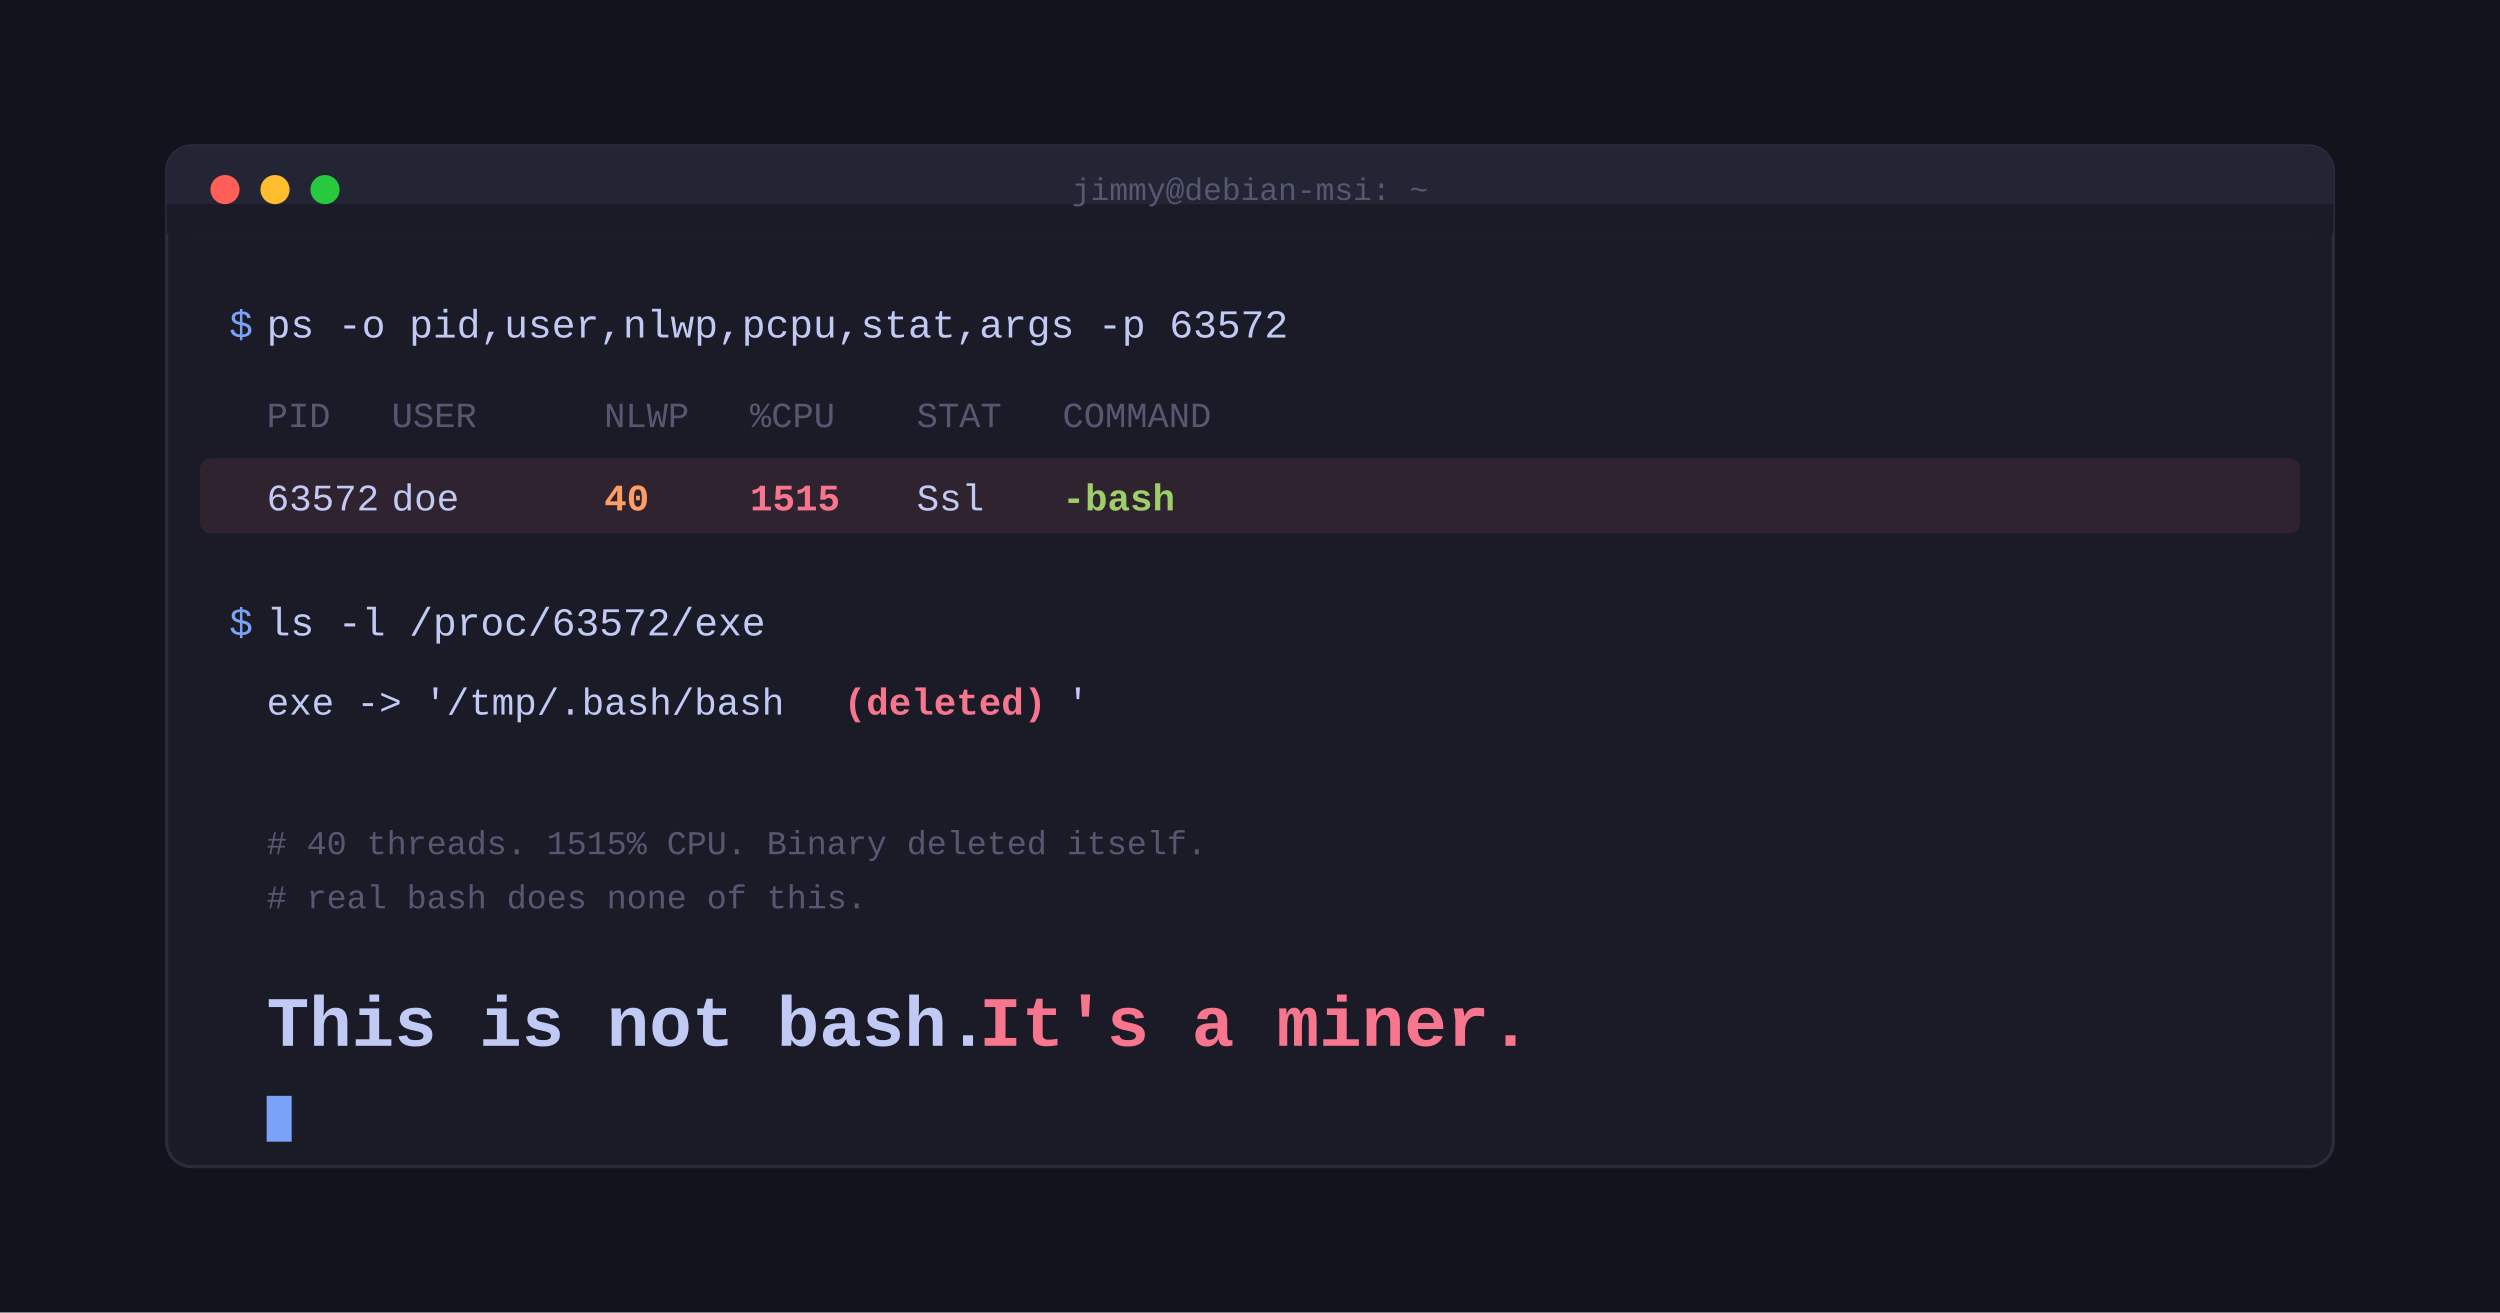
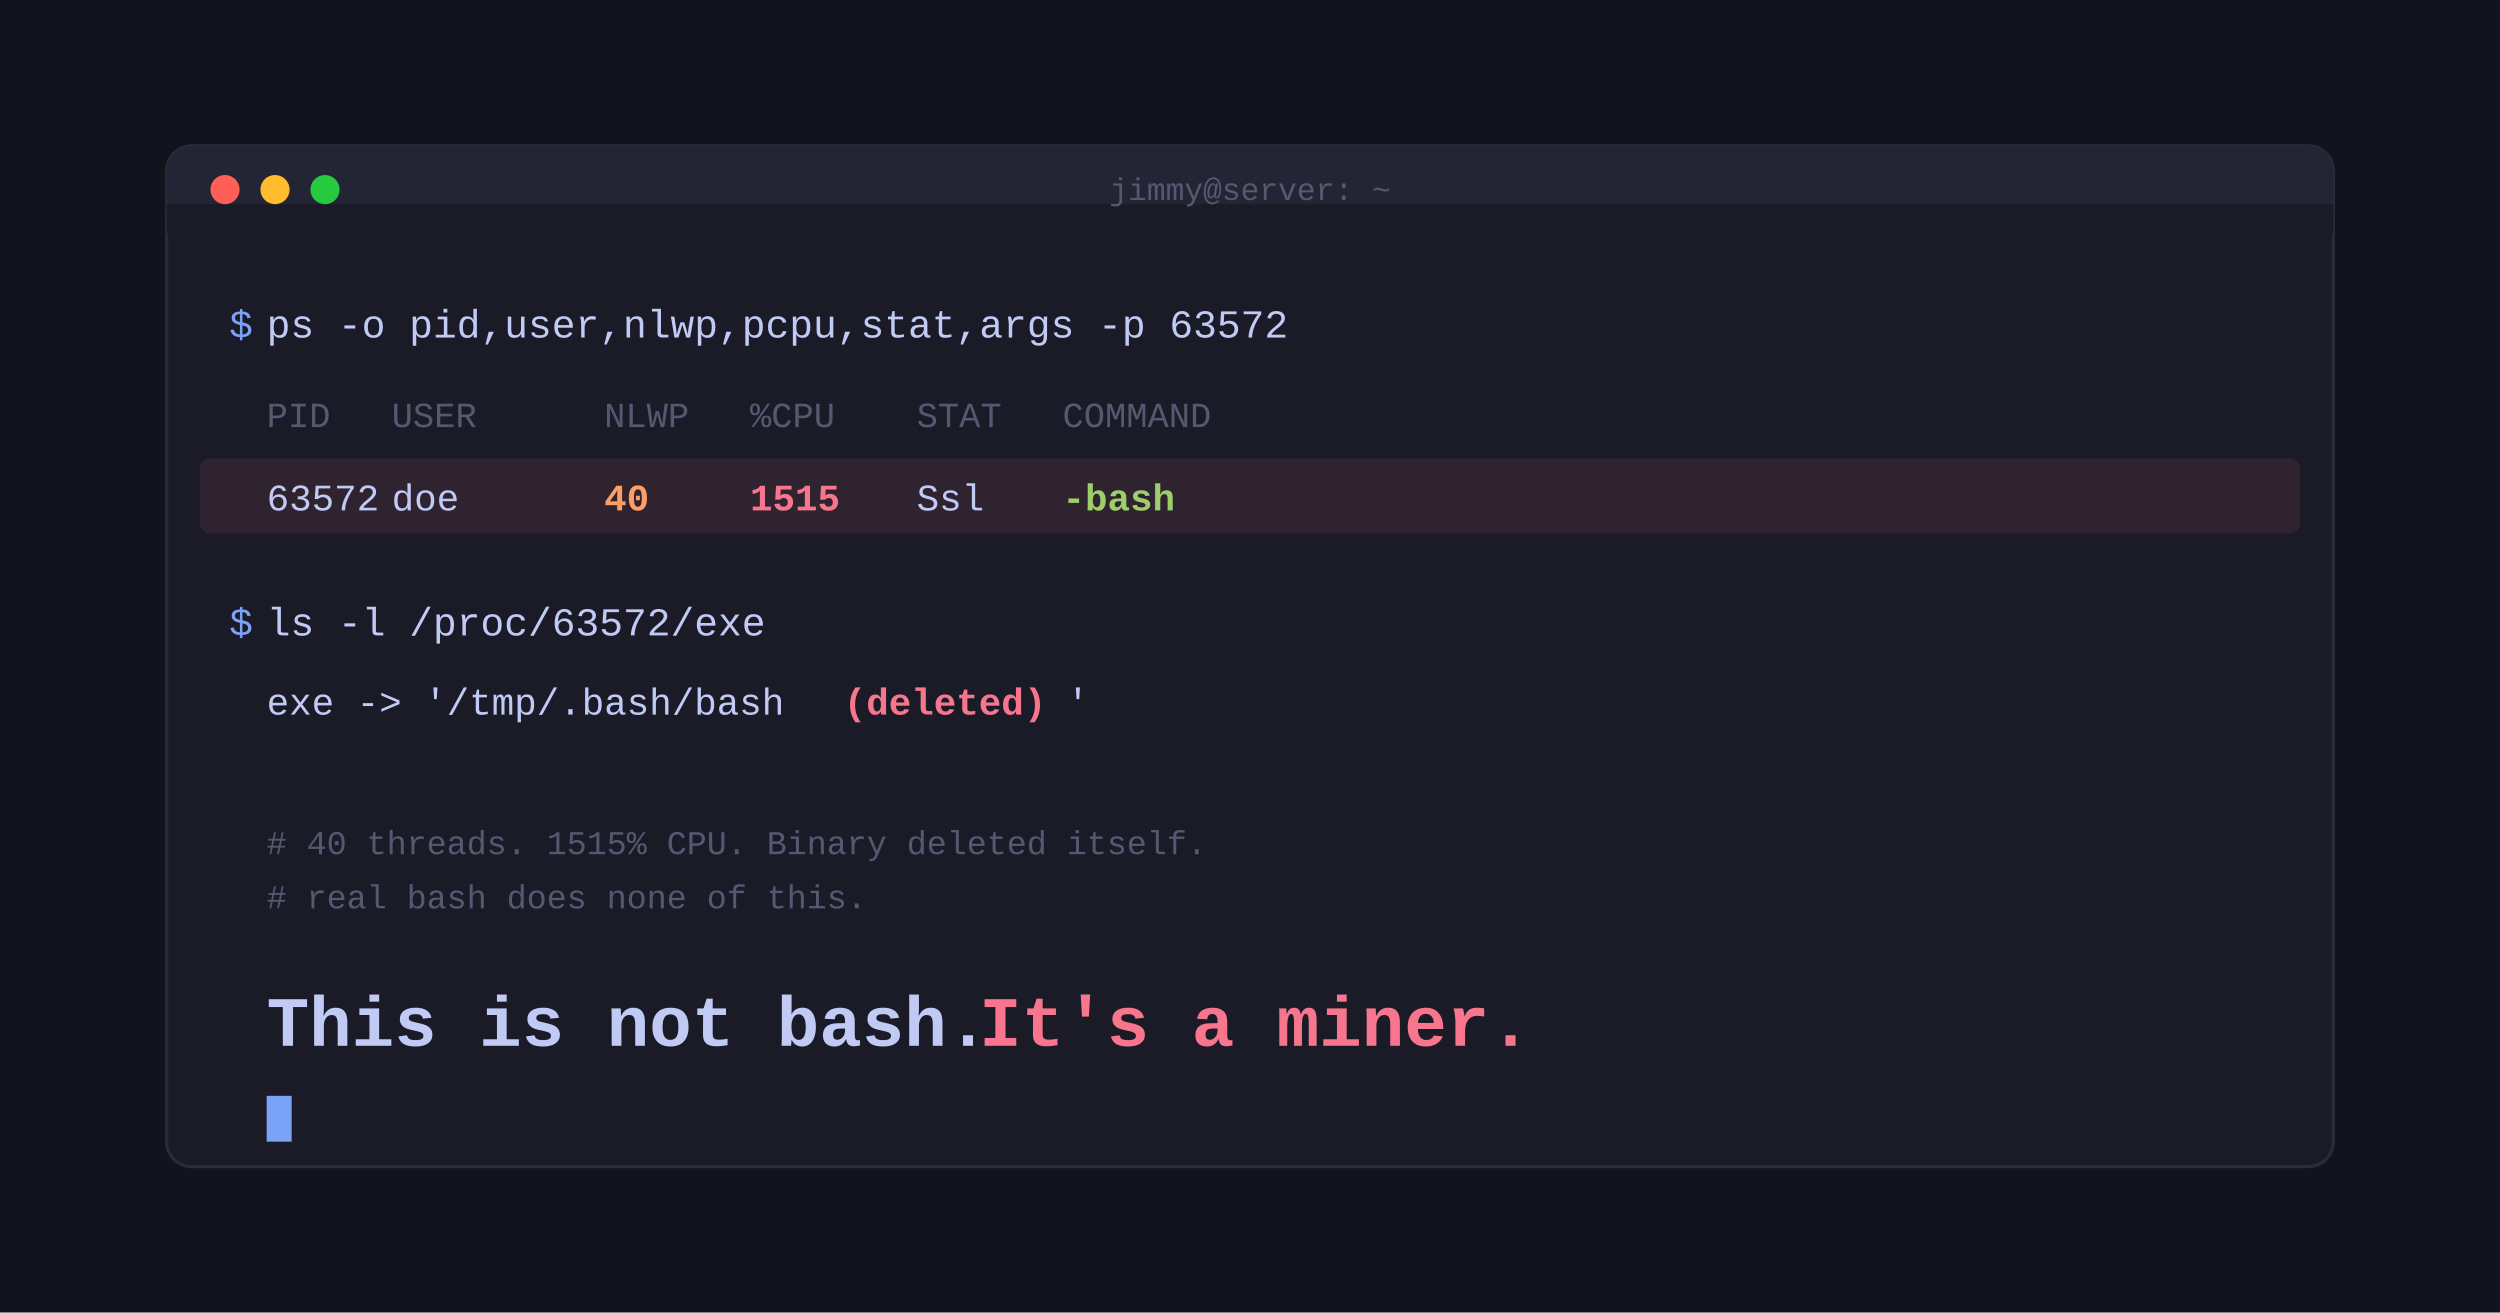
<svg xmlns="http://www.w3.org/2000/svg" viewBox="0 0 1200 630" width="1200" height="630" font-family="'SFMono-Regular','Consolas','Liberation Mono',Menlo,monospace">
  <rect width="1200" height="630" fill="#12131c" />
  <rect x="80" y="70" width="1040" height="490" rx="12" fill="#1a1b26" stroke="#2a2c3d" stroke-width="1.5" />
  <rect x="80" y="70" width="1040" height="42" rx="12" fill="#232434" />
  <rect x="80" y="98" width="1040" height="14" fill="#1a1b26" />
  <circle cx="108" cy="91" r="7" fill="#ff5f56" />
  <circle cx="132" cy="91" r="7" fill="#ffbd2e" />
  <circle cx="156" cy="91" r="7" fill="#27c93f" />
-   <text x="600" y="96" fill="#565872" font-size="15" text-anchor="middle">jimmy@debian-msi: ~</text>
+   <text x="600" y="96" fill="#565872" font-size="15" text-anchor="middle">jimmy@server: ~</text>
  <text x="110" y="162" font-size="19" fill="#7aa2f7">$</text>
  <text x="128" y="162" font-size="19" fill="#c0caf5">ps -o pid,user,nlwp,pcpu,stat,args -p 63572</text>
  <text x="128" y="205" font-size="17" fill="#565872">PID</text>
  <text x="188" y="205" font-size="17" fill="#565872">USER</text>
  <text x="290" y="205" font-size="17" fill="#565872">NLWP</text>
  <text x="360" y="205" font-size="17" fill="#565872">%CPU</text>
  <text x="440" y="205" font-size="17" fill="#565872">STAT</text>
  <text x="510" y="205" font-size="17" fill="#565872">COMMAND</text>
  <rect x="96" y="220" width="1008" height="36" rx="5" fill="#f7768e18" />
  <text x="128" y="245" font-size="18" fill="#c0caf5">63572</text>
  <text x="188" y="245" font-size="18" fill="#c0caf5">doe</text>
  <text x="290" y="245" font-size="18" fill="#ff9e64" font-weight="bold">40</text>
  <text x="360" y="245" font-size="18" fill="#f7768e" font-weight="bold">1515</text>
  <text x="440" y="245" font-size="18" fill="#c0caf5">Ssl</text>
  <text x="510" y="245" font-size="18" fill="#9ece6a" font-weight="bold">-bash</text>
  <text x="110" y="305" font-size="19" fill="#7aa2f7">$</text>
  <text x="128" y="305" font-size="19" fill="#c0caf5">ls -l /proc/63572/exe</text>
  <text x="128" y="343" font-size="18" fill="#c0caf5">exe -&gt; '/tmp/.bash/bash</text>
  <text x="405" y="343" font-size="18" fill="#f7768e" font-weight="bold">(deleted)</text>
  <text x="512" y="343" font-size="18" fill="#c0caf5">'</text>
  <text x="128" y="410" font-size="16" fill="#565872"># 40 threads. 1515% CPU. Binary deleted itself.</text>
  <text x="128" y="436" font-size="16" fill="#565872"># real bash does none of this.</text>
  <text x="128" y="502" font-size="34" font-weight="bold" fill="#c0caf5">This is not bash.</text>
  <text x="470" y="502" font-size="34" font-weight="bold" fill="#f7768e">It's a miner.</text>
  <rect x="128" y="526" width="12" height="22" fill="#7aa2f7" />
</svg>
